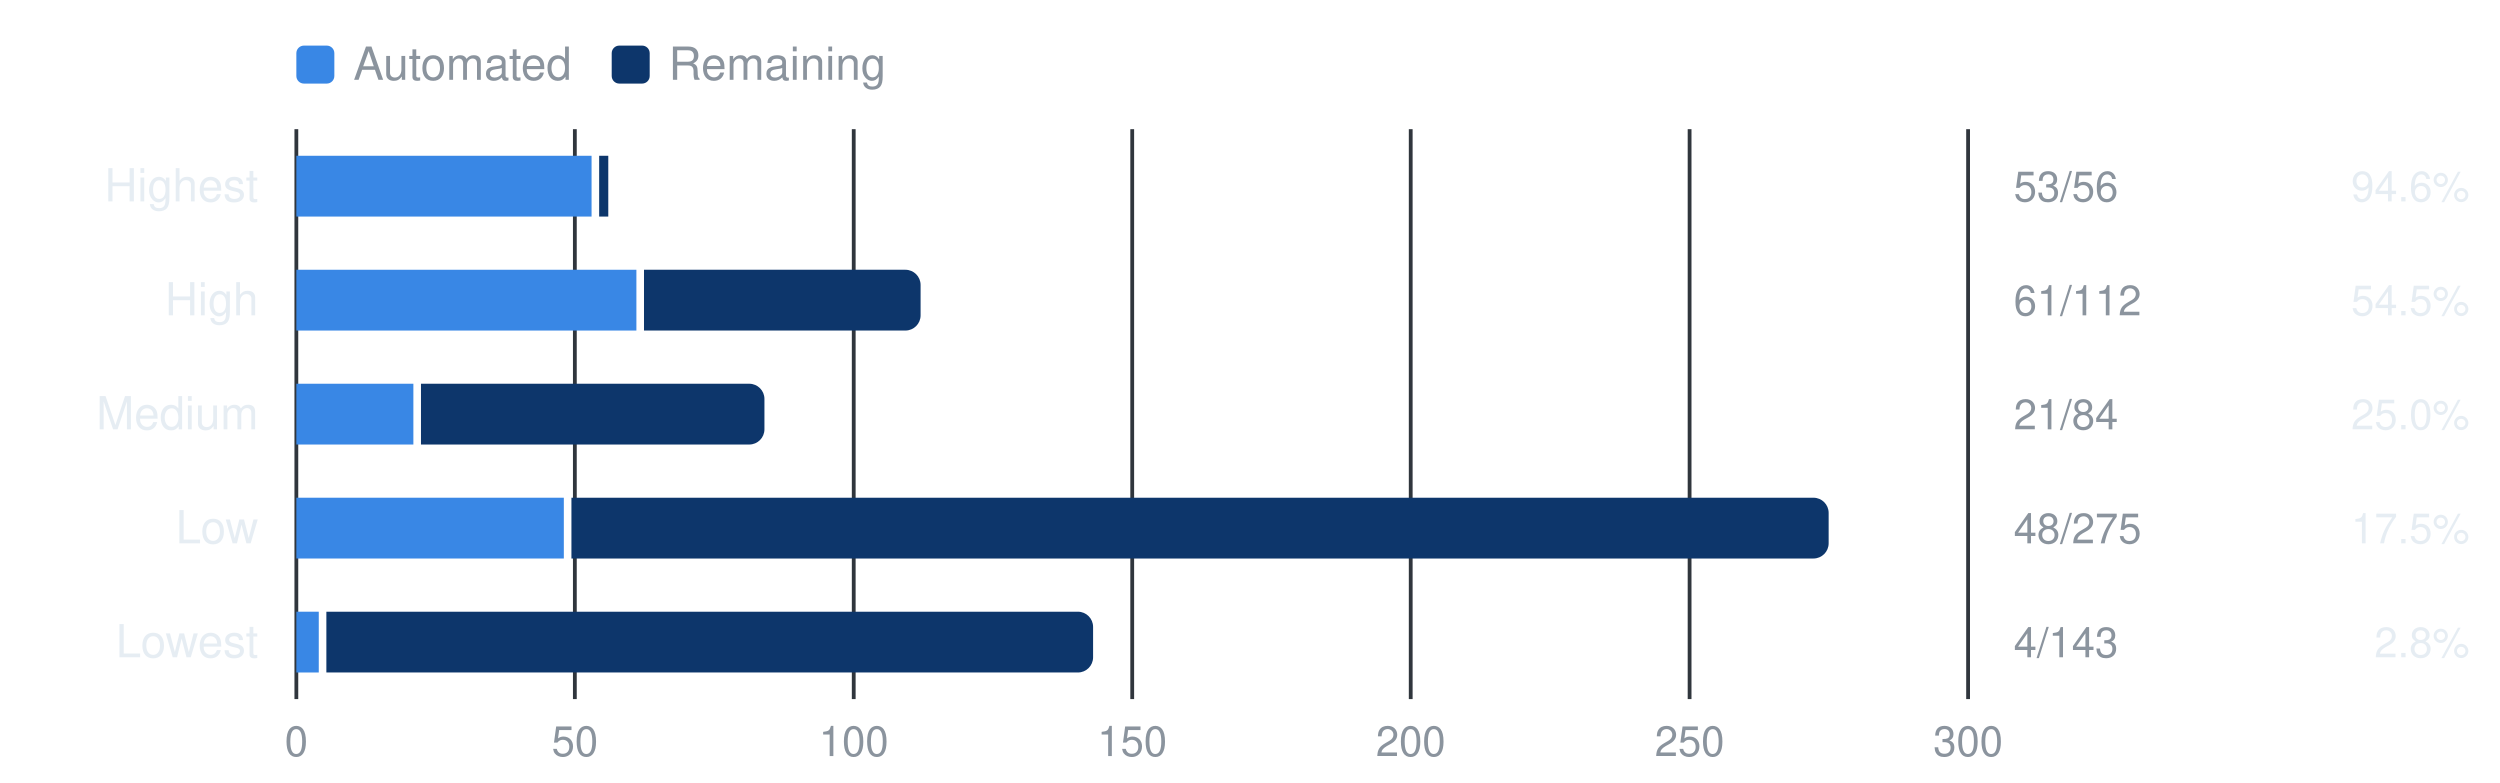
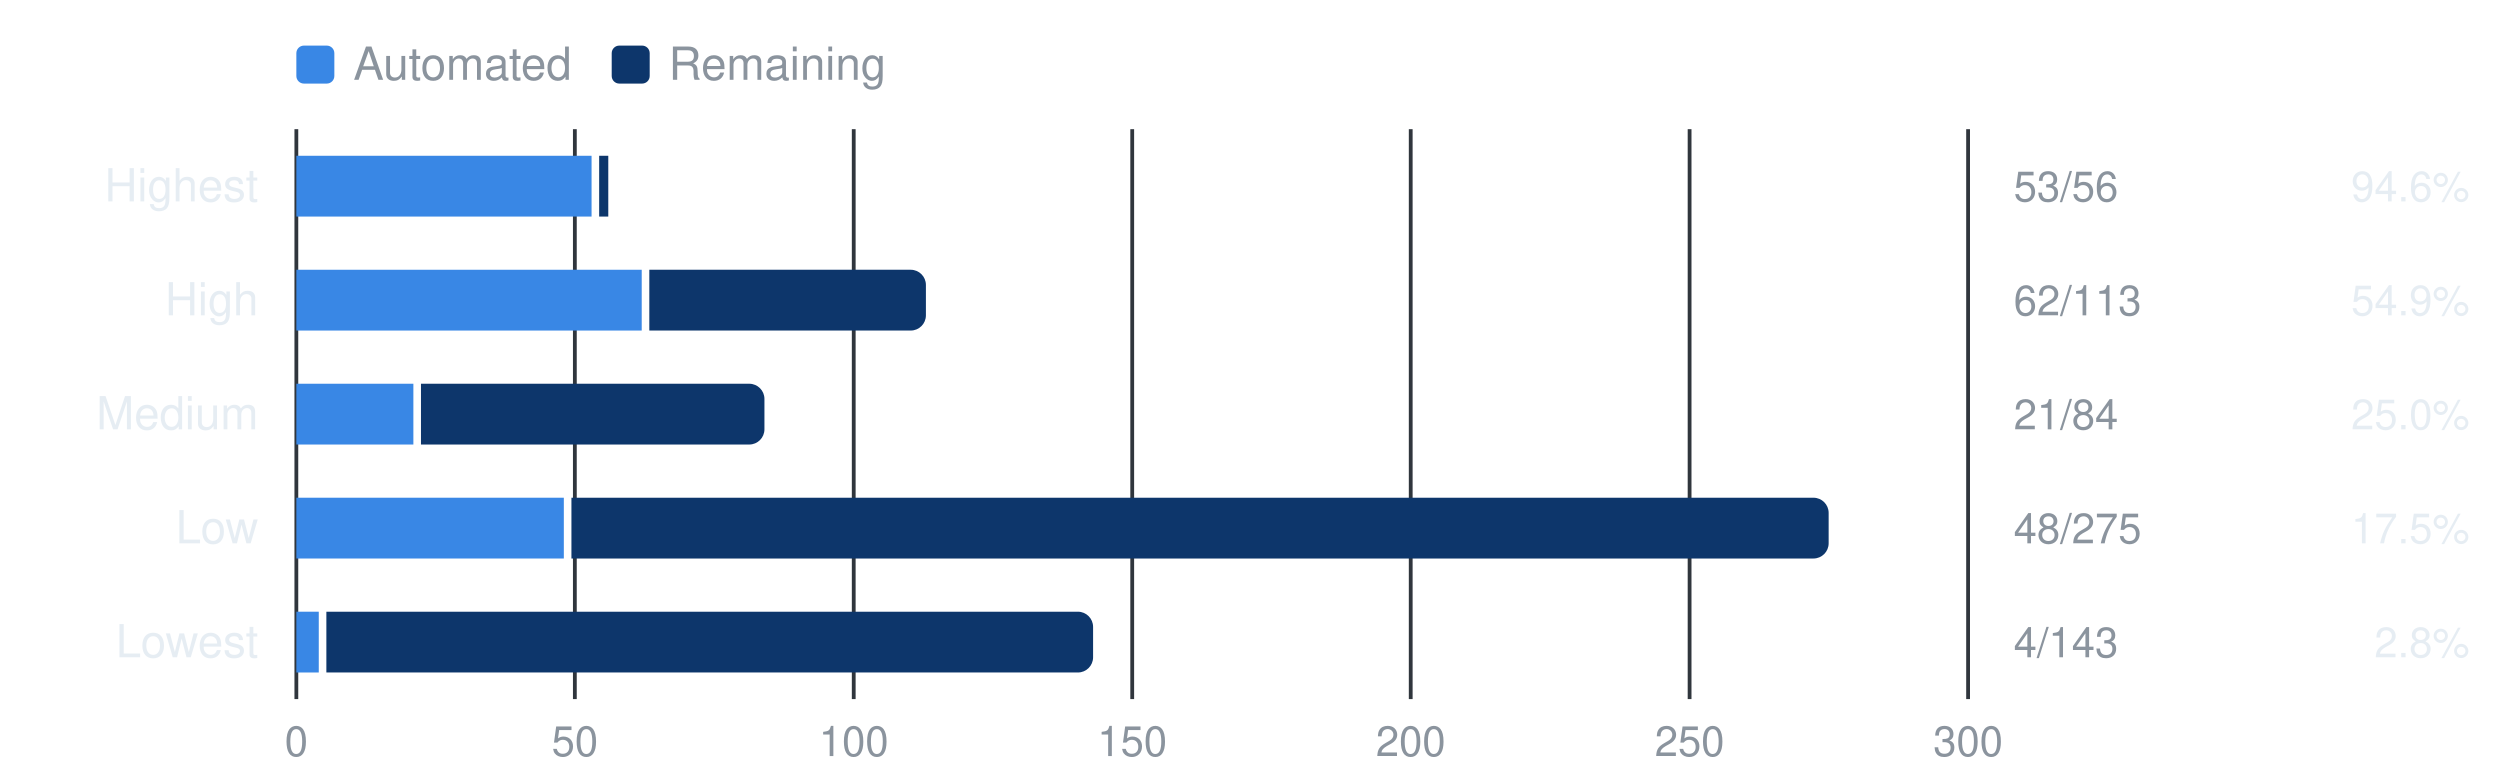
<svg xmlns="http://www.w3.org/2000/svg" width="658" height="206" viewBox="0 0 658 206" role="img" aria-label="Automated versus remaining conda CLI test cases, by priority">
  <g font-family="-apple-system,BlinkMacSystemFont,Segoe UI,Helvetica,Arial,sans-serif" font-size="12">
    <rect x="78" y="12" width="10" height="10" rx="2" fill="#3987e5" />
    <text x="93" y="21" fill="#8b949e">Automated</text>
    <rect x="161" y="12" width="10" height="10" rx="2" fill="#0d366b" />
    <text x="176" y="21" fill="#8b949e">Remaining</text>
    <line x1="78.0" y1="34" x2="78.0" y2="184" stroke="#30363d" stroke-width="1" />
    <text x="78.0" y="199" fill="#8b949e" font-size="11" text-anchor="middle">0</text>
    <line x1="151.3" y1="34" x2="151.3" y2="184" stroke="#30363d" stroke-width="1" />
    <text x="151.3" y="199" fill="#8b949e" font-size="11" text-anchor="middle">50</text>
    <line x1="224.7" y1="34" x2="224.7" y2="184" stroke="#30363d" stroke-width="1" />
    <text x="224.7" y="199" fill="#8b949e" font-size="11" text-anchor="middle">100</text>
    <line x1="298.0" y1="34" x2="298.0" y2="184" stroke="#30363d" stroke-width="1" />
    <text x="298.0" y="199" fill="#8b949e" font-size="11" text-anchor="middle">150</text>
    <line x1="371.3" y1="34" x2="371.3" y2="184" stroke="#30363d" stroke-width="1" />
    <text x="371.3" y="199" fill="#8b949e" font-size="11" text-anchor="middle">200</text>
    <line x1="444.7" y1="34" x2="444.7" y2="184" stroke="#30363d" stroke-width="1" />
    <text x="444.7" y="199" fill="#8b949e" font-size="11" text-anchor="middle">250</text>
    <line x1="518.0" y1="34" x2="518.0" y2="184" stroke="#30363d" stroke-width="1" />
    <text x="518.0" y="199" fill="#8b949e" font-size="11" text-anchor="middle">300</text>
    <text x="68" y="53.0" fill="#e6edf3" text-anchor="end">Highest</text>
    <path d="M78.0,41.0h77.7v16.0h-77.7z" fill="#3987e5" />
    <path d="M157.7,41.0h2.4v16.0h-2.4z" fill="#0d366b" />
    <text x="530" y="53.0" fill="#8b949e" font-size="11">53/56</text>
    <text x="650" y="53.0" fill="#e6edf3" font-size="11" text-anchor="end">94.6%</text>
    <text x="68" y="83.0" fill="#e6edf3" text-anchor="end">High</text>
-     <path d="M78.0,71.0h89.5v16.0h-89.5z" fill="#3987e5" />
-     <path d="M169.5,71.0H238.3A4,4 0 0 1 242.3,75.0V83.0A4,4 0 0 1 238.3,87.0H169.5z" fill="#0d366b" />
-     <text x="530" y="83.0" fill="#8b949e" font-size="11">61/112</text>
-     <text x="650" y="83.0" fill="#e6edf3" font-size="11" text-anchor="end">54.5%</text>
+     <path d="M78.0,71.0h90.9v16.0h-90.9z" fill="#3987e5" />
+     <path d="M170.9,71.0H239.7A4,4 0 0 1 243.7,75.0V83.0A4,4 0 0 1 239.7,87.0H170.9z" fill="#0d366b" />
+     <text x="530" y="83.0" fill="#8b949e" font-size="11">62/113</text>
+     <text x="650" y="83.0" fill="#e6edf3" font-size="11" text-anchor="end">54.9%</text>
    <text x="68" y="113.0" fill="#e6edf3" text-anchor="end">Medium</text>
    <path d="M78.0,101.0h30.8v16.0h-30.8z" fill="#3987e5" />
    <path d="M110.8,101.0H197.2A4,4 0 0 1 201.2,105.0V113.0A4,4 0 0 1 197.2,117.0H110.8z" fill="#0d366b" />
    <text x="530" y="113.0" fill="#8b949e" font-size="11">21/84</text>
    <text x="650" y="113.0" fill="#e6edf3" font-size="11" text-anchor="end">25.0%</text>
    <text x="68" y="143.0" fill="#e6edf3" text-anchor="end">Low</text>
    <path d="M78.0,131.0h70.4v16.0h-70.4z" fill="#3987e5" />
    <path d="M150.4,131.0H477.3A4,4 0 0 1 481.3,135.0V143.0A4,4 0 0 1 477.3,147.0H150.4z" fill="#0d366b" />
    <text x="530" y="143.0" fill="#8b949e" font-size="11">48/275</text>
    <text x="650" y="143.0" fill="#e6edf3" font-size="11" text-anchor="end">17.5%</text>
    <text x="68" y="173.0" fill="#e6edf3" text-anchor="end">Lowest</text>
    <path d="M78.0,161.0h5.9v16.0h-5.9z" fill="#3987e5" />
    <path d="M85.9,161.0H283.7A4,4 0 0 1 287.7,165.0V173.0A4,4 0 0 1 283.7,177.0H85.9z" fill="#0d366b" />
    <text x="530" y="173.0" fill="#8b949e" font-size="11">4/143</text>
    <text x="650" y="173.0" fill="#e6edf3" font-size="11" text-anchor="end">2.8%</text>
  </g>
</svg>
